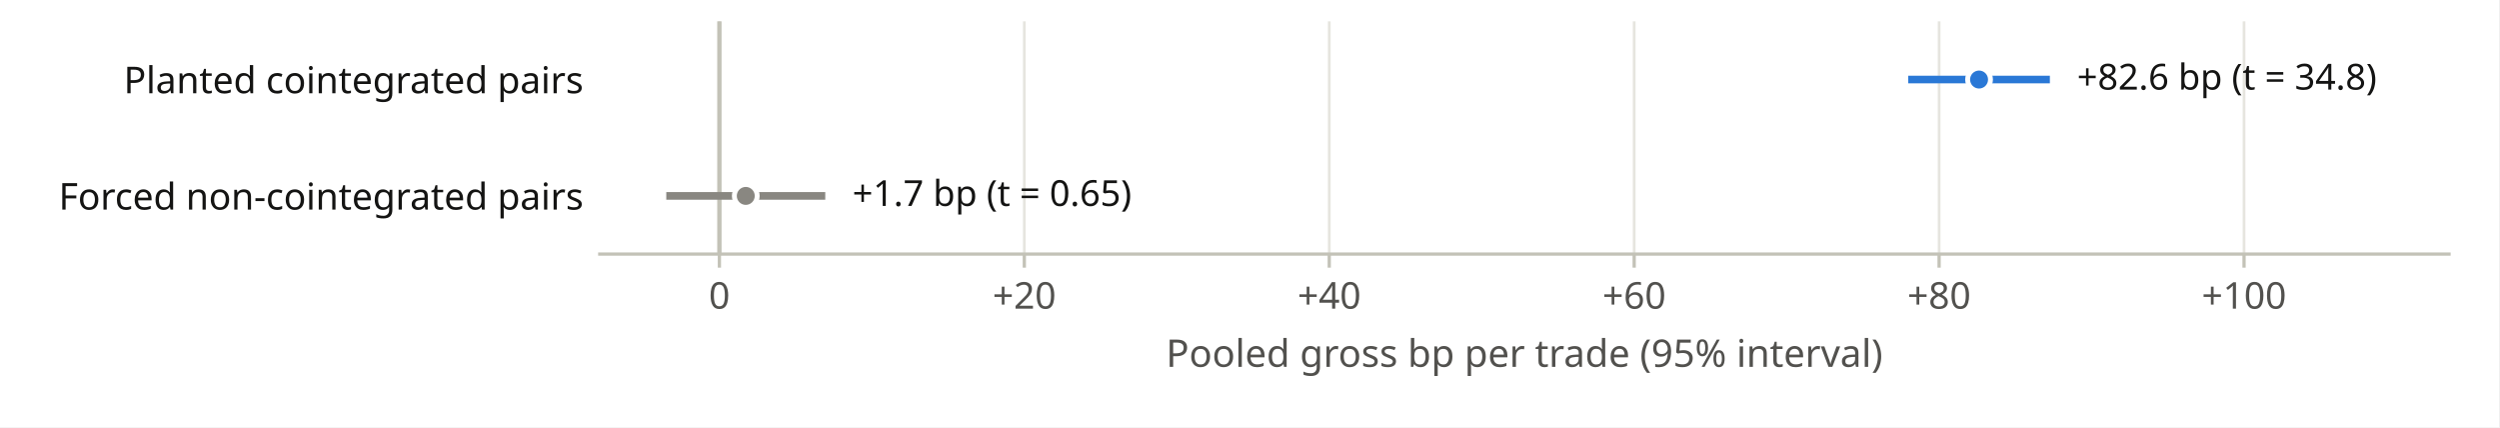
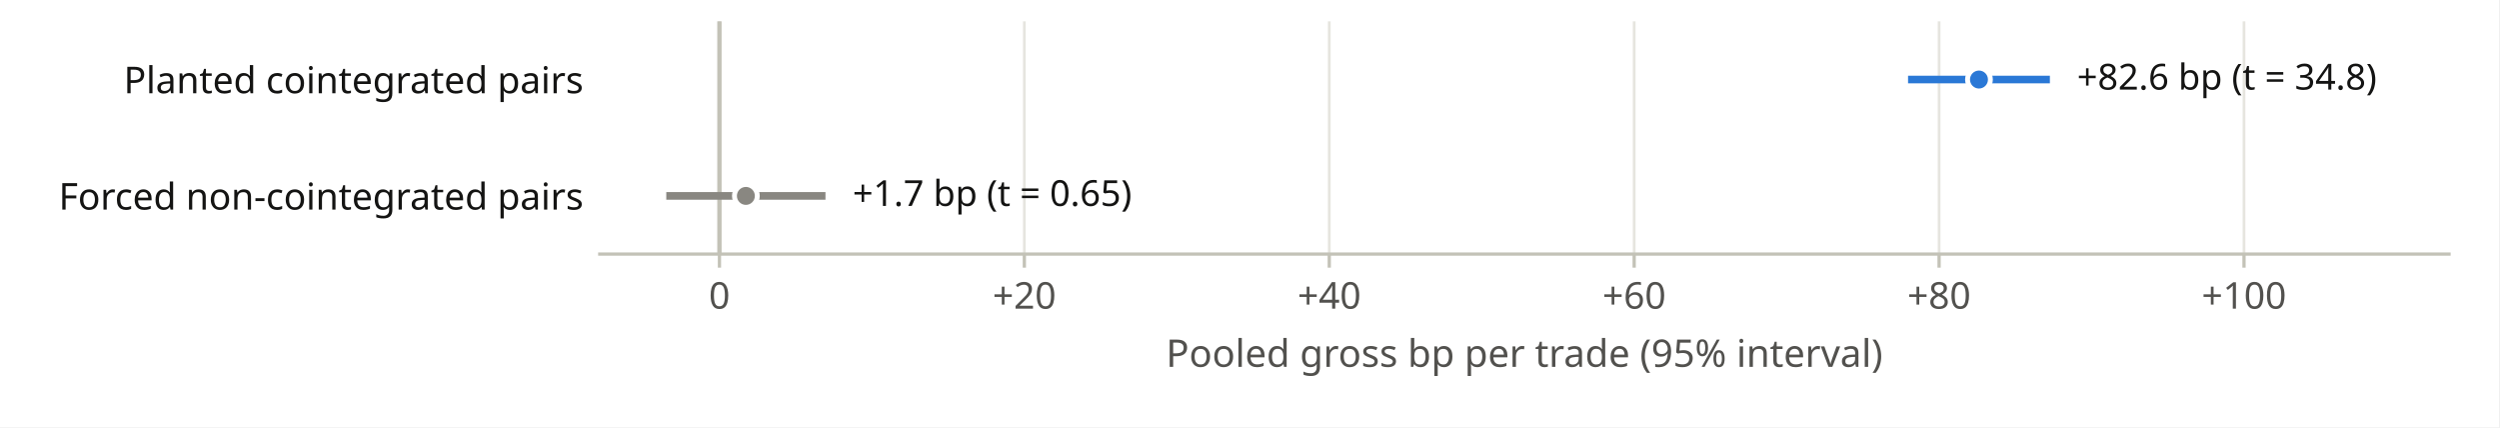
<svg xmlns="http://www.w3.org/2000/svg" xmlns:xlink="http://www.w3.org/1999/xlink" width="459.213pt" height="78.48pt" viewBox="0 0 459.213 78.48" version="1.1">
  <defs>
    <style type="text/css">*{stroke-linejoin: round; stroke-linecap: butt}</style>
  </defs>
  <g id="figure_1">
    <g id="patch_1">
      <path d="M 0 78.48 L 459.213 78.48 L 459.213 0 L 0 0 z " style="fill: #ffffff" />
    </g>
    <g id="axes_1">
      <g id="patch_2">
        <path d="M 110.211 46.67 L 450.028 46.67 L 450.028 3.924 L 110.211 3.924 z " style="fill: #ffffff" />
      </g>
      <g id="matplotlib.axis_1">
        <g id="xtick_1">
          <g id="line2d_1">
-             <path d="M 132.195 46.67 L 132.195 3.924 " clip-path="url(#p04f1aecc73)" style="fill: none; stroke: #e6e5df; stroke-width: 0.5; stroke-linecap: round" />
+             <path d="M 132.203 46.67 L 132.203 3.924 " clip-path="url(#p04f1aecc73)" style="fill: none; stroke: #e6e5df; stroke-width: 0.5; stroke-linecap: round" />
          </g>
          <g id="line2d_2">
            <defs>
              <path id="m30e6e8c478" d="M 0 0 L 0 2.5 " style="stroke: #c3c2b7; stroke-width: 0.6" />
            </defs>
            <g>
-               <use xlink:href="#m30e6e8c478" x="132.195" y="46.67" style="fill: #c3c2b7; stroke: #c3c2b7; stroke-width: 0.6" />
+               <use xlink:href="#m30e6e8c478" x="132.203" y="46.67" style="fill: #c3c2b7; stroke: #c3c2b7; stroke-width: 0.6" />
            </g>
          </g>
          <g id="text_1">
-             <text style="font-size: 6.8px; font-family: 'IBM Plex Sans'; text-anchor: middle; fill: #52514e" x="132.195" y="56.702" transform="rotate(-0 132.1952 56.7024)">0</text>
+             <text style="font-size: 6.8px; font-family: 'IBM Plex Sans'; text-anchor: middle; fill: #52514e" x="132.203" y="56.702" transform="rotate(-0 132.2029 56.7024)">0</text>
          </g>
        </g>
        <g id="xtick_2">
          <g id="line2d_3">
-             <path d="M 188.228 46.67 L 188.228 3.924 " clip-path="url(#p04f1aecc73)" style="fill: none; stroke: #e6e5df; stroke-width: 0.5; stroke-linecap: round" />
+             <path d="M 188.233 46.67 L 188.233 3.924 " clip-path="url(#p04f1aecc73)" style="fill: none; stroke: #e6e5df; stroke-width: 0.5; stroke-linecap: round" />
          </g>
          <g id="line2d_4">
            <g>
-               <use xlink:href="#m30e6e8c478" x="188.228" y="46.67" style="fill: #c3c2b7; stroke: #c3c2b7; stroke-width: 0.6" />
+               <use xlink:href="#m30e6e8c478" x="188.233" y="46.67" style="fill: #c3c2b7; stroke: #c3c2b7; stroke-width: 0.6" />
            </g>
          </g>
          <g id="text_2">
-             <text style="font-size: 6.8px; font-family: 'IBM Plex Sans'; text-anchor: middle; fill: #52514e" x="188.228" y="56.702" transform="rotate(-0 188.2283 56.7024)">+20</text>
+             <text style="font-size: 6.8px; font-family: 'IBM Plex Sans'; text-anchor: middle; fill: #52514e" x="188.233" y="56.702" transform="rotate(-0 188.2332 56.7024)">+20</text>
          </g>
        </g>
        <g id="xtick_3">
          <g id="line2d_5">
-             <path d="M 244.261 46.67 L 244.261 3.924 " clip-path="url(#p04f1aecc73)" style="fill: none; stroke: #e6e5df; stroke-width: 0.5; stroke-linecap: round" />
+             <path d="M 244.264 46.67 L 244.264 3.924 " clip-path="url(#p04f1aecc73)" style="fill: none; stroke: #e6e5df; stroke-width: 0.5; stroke-linecap: round" />
          </g>
          <g id="line2d_6">
            <g>
-               <use xlink:href="#m30e6e8c478" x="244.261" y="46.67" style="fill: #c3c2b7; stroke: #c3c2b7; stroke-width: 0.6" />
+               <use xlink:href="#m30e6e8c478" x="244.264" y="46.67" style="fill: #c3c2b7; stroke: #c3c2b7; stroke-width: 0.6" />
            </g>
          </g>
          <g id="text_3">
-             <text style="font-size: 6.8px; font-family: 'IBM Plex Sans'; text-anchor: middle; fill: #52514e" x="244.261" y="56.702" transform="rotate(-0 244.2614 56.7024)">+40</text>
+             <text style="font-size: 6.8px; font-family: 'IBM Plex Sans'; text-anchor: middle; fill: #52514e" x="244.264" y="56.702" transform="rotate(-0 244.2635 56.7024)">+40</text>
          </g>
        </g>
        <g id="xtick_4">
          <g id="line2d_7">
-             <path d="M 300.295 46.67 L 300.295 3.924 " clip-path="url(#p04f1aecc73)" style="fill: none; stroke: #e6e5df; stroke-width: 0.5; stroke-linecap: round" />
+             <path d="M 300.294 46.67 L 300.294 3.924 " clip-path="url(#p04f1aecc73)" style="fill: none; stroke: #e6e5df; stroke-width: 0.5; stroke-linecap: round" />
          </g>
          <g id="line2d_8">
            <g>
-               <use xlink:href="#m30e6e8c478" x="300.295" y="46.67" style="fill: #c3c2b7; stroke: #c3c2b7; stroke-width: 0.6" />
+               <use xlink:href="#m30e6e8c478" x="300.294" y="46.67" style="fill: #c3c2b7; stroke: #c3c2b7; stroke-width: 0.6" />
            </g>
          </g>
          <g id="text_4">
-             <text style="font-size: 6.8px; font-family: 'IBM Plex Sans'; text-anchor: middle; fill: #52514e" x="300.295" y="56.702" transform="rotate(-0 300.2945 56.7024)">+60</text>
+             <text style="font-size: 6.8px; font-family: 'IBM Plex Sans'; text-anchor: middle; fill: #52514e" x="300.294" y="56.702" transform="rotate(-0 300.2938 56.7024)">+60</text>
          </g>
        </g>
        <g id="xtick_5">
          <g id="line2d_9">
-             <path d="M 356.328 46.67 L 356.328 3.924 " clip-path="url(#p04f1aecc73)" style="fill: none; stroke: #e6e5df; stroke-width: 0.5; stroke-linecap: round" />
+             <path d="M 356.324 46.67 L 356.324 3.924 " clip-path="url(#p04f1aecc73)" style="fill: none; stroke: #e6e5df; stroke-width: 0.5; stroke-linecap: round" />
          </g>
          <g id="line2d_10">
            <g>
-               <use xlink:href="#m30e6e8c478" x="356.328" y="46.67" style="fill: #c3c2b7; stroke: #c3c2b7; stroke-width: 0.6" />
+               <use xlink:href="#m30e6e8c478" x="356.324" y="46.67" style="fill: #c3c2b7; stroke: #c3c2b7; stroke-width: 0.6" />
            </g>
          </g>
          <g id="text_5">
-             <text style="font-size: 6.8px; font-family: 'IBM Plex Sans'; text-anchor: middle; fill: #52514e" x="356.328" y="56.702" transform="rotate(-0 356.3277 56.7024)">+80</text>
+             <text style="font-size: 6.8px; font-family: 'IBM Plex Sans'; text-anchor: middle; fill: #52514e" x="356.324" y="56.702" transform="rotate(-0 356.3241 56.7024)">+80</text>
          </g>
        </g>
        <g id="xtick_6">
          <g id="line2d_11">
-             <path d="M 412.361 46.67 L 412.361 3.924 " clip-path="url(#p04f1aecc73)" style="fill: none; stroke: #e6e5df; stroke-width: 0.5; stroke-linecap: round" />
+             <path d="M 412.354 46.67 L 412.354 3.924 " clip-path="url(#p04f1aecc73)" style="fill: none; stroke: #e6e5df; stroke-width: 0.5; stroke-linecap: round" />
          </g>
          <g id="line2d_12">
            <g>
-               <use xlink:href="#m30e6e8c478" x="412.361" y="46.67" style="fill: #c3c2b7; stroke: #c3c2b7; stroke-width: 0.6" />
+               <use xlink:href="#m30e6e8c478" x="412.354" y="46.67" style="fill: #c3c2b7; stroke: #c3c2b7; stroke-width: 0.6" />
            </g>
          </g>
          <g id="text_6">
-             <text style="font-size: 6.8px; font-family: 'IBM Plex Sans'; text-anchor: middle; fill: #52514e" x="412.361" y="56.702" transform="rotate(-0 412.3608 56.7024)">+100</text>
+             <text style="font-size: 6.8px; font-family: 'IBM Plex Sans'; text-anchor: middle; fill: #52514e" x="412.354" y="56.702" transform="rotate(-0 412.3544 56.7024)">+100</text>
          </g>
        </g>
        <g id="text_7">
          <text style="font-size: 7px; font-family: 'IBM Plex Sans'; text-anchor: middle; fill: #52514e" x="280.12" y="67.382" transform="rotate(-0 280.1197 67.3824)">Pooled gross bp per trade (95% interval)</text>
        </g>
      </g>
      <g id="matplotlib.axis_2">
        <g id="ytick_1">
          <g id="line2d_13" />
          <g id="text_8">
            <text style="font-size: 6.8px; font-family: 'IBM Plex Sans'; text-anchor: end; fill: #141413" x="107.211" y="17.127" transform="rotate(-0 107.211 17.1266)">Planted cointegrated pairs</text>
          </g>
        </g>
        <g id="ytick_2">
          <g id="line2d_14" />
          <g id="text_9">
            <text style="font-size: 6.8px; font-family: 'IBM Plex Sans'; text-anchor: end; fill: #141413" x="107.211" y="38.5" transform="rotate(-0 107.211 38.4998)">Forced non-cointegrated pairs</text>
          </g>
        </g>
      </g>
      <g id="line2d_15">
-         <path d="M 132.195 46.67 L 132.195 3.924 " clip-path="url(#p04f1aecc73)" style="fill: none; stroke: #c3c2b7; stroke-width: 0.8; stroke-linecap: round" />
+         <path d="M 132.203 46.67 L 132.203 3.924 " clip-path="url(#p04f1aecc73)" style="fill: none; stroke: #c3c2b7; stroke-width: 0.8; stroke-linecap: round" />
      </g>
      <g id="patch_3">
        <path d="M 110.211 46.67 L 450.028 46.67 " style="fill: none; stroke: #c3c2b7; stroke-width: 0.6; stroke-linejoin: miter; stroke-linecap: square" />
      </g>
      <g id="line2d_16">
-         <path d="M 350.654 14.611 L 376.682 14.611 " clip-path="url(#p04f1aecc73)" style="fill: none; stroke: #2a78d6; stroke-width: 1.4" />
+         <path d="M 350.621 14.611 L 376.684 14.611 " clip-path="url(#p04f1aecc73)" style="fill: none; stroke: #2a78d6; stroke-width: 1.4" />
      </g>
      <g id="line2d_17">
-         <path d="M 122.435 35.984 L 151.649 35.984 " clip-path="url(#p04f1aecc73)" style="fill: none; stroke: #898781; stroke-width: 1.4" />
+         <path d="M 122.435 35.984 L 151.689 35.984 " clip-path="url(#p04f1aecc73)" style="fill: none; stroke: #898781; stroke-width: 1.4" />
      </g>
      <g id="text_10">
-         <text style="font-size: 6.6px; font-family: 'IBM Plex Sans'; text-anchor: start; fill: #141413" x="381.682" y="16.459" transform="rotate(-0 381.6822 16.4586)">+82.6 bp (t = 34.8)</text>
+         <text style="font-size: 6.6px; font-family: 'IBM Plex Sans'; text-anchor: start; fill: #141413" x="381.684" y="16.459" transform="rotate(-0 381.684 16.4586)">+82.6 bp (t = 34.8)</text>
      </g>
      <g id="text_11">
-         <text style="font-size: 6.6px; font-family: 'IBM Plex Sans'; text-anchor: start; fill: #141413" x="156.649" y="37.832" transform="rotate(-0 156.6488 37.8318)">+1.7 bp (t = 0.65)</text>
+         <text style="font-size: 6.6px; font-family: 'IBM Plex Sans'; text-anchor: start; fill: #141413" x="156.689" y="37.832" transform="rotate(-0 156.6886 37.8318)">+1.7 bp (t = 0.65)</text>
      </g>
      <g id="line2d_18">
-         <path d="M 363.668 14.611 " clip-path="url(#p04f1aecc73)" style="fill: none; stroke: #2a78d6; stroke-width: 1.1; stroke-linecap: round" />
+         <path d="M 363.652 14.611 " clip-path="url(#p04f1aecc73)" style="fill: none; stroke: #2a78d6; stroke-width: 1.1; stroke-linecap: round" />
        <defs>
          <path id="m3efd54278e" d="M 0 2.1 C 0.557 2.1 1.091 1.879 1.485 1.485 C 1.879 1.091 2.1 0.557 2.1 0 C 2.1 -0.557 1.879 -1.091 1.485 -1.485 C 1.091 -1.879 0.557 -2.1 0 -2.1 C -0.557 -2.1 -1.091 -1.879 -1.485 -1.485 C -1.879 -1.091 -2.1 -0.557 -2.1 0 C -2.1 0.557 -1.879 1.091 -1.485 1.485 C -1.091 1.879 -0.557 2.1 0 2.1 z " style="stroke: #ffffff; stroke-width: 0.9" />
        </defs>
        <g clip-path="url(#p04f1aecc73)">
-           <use xlink:href="#m3efd54278e" x="363.668" y="14.611" style="fill: #2a78d6; stroke: #ffffff; stroke-width: 0.9" />
+           <use xlink:href="#m3efd54278e" x="363.652" y="14.611" style="fill: #2a78d6; stroke: #ffffff; stroke-width: 0.9" />
        </g>
      </g>
      <g id="line2d_19">
-         <path d="M 137.042 35.984 " clip-path="url(#p04f1aecc73)" style="fill: none; stroke: #898781; stroke-width: 1.1; stroke-linecap: round" />
+         <path d="M 137.062 35.984 " clip-path="url(#p04f1aecc73)" style="fill: none; stroke: #898781; stroke-width: 1.1; stroke-linecap: round" />
        <defs>
          <path id="m3c9f3fa448" d="M 0 2.1 C 0.557 2.1 1.091 1.879 1.485 1.485 C 1.879 1.091 2.1 0.557 2.1 0 C 2.1 -0.557 1.879 -1.091 1.485 -1.485 C 1.091 -1.879 0.557 -2.1 0 -2.1 C -0.557 -2.1 -1.091 -1.879 -1.485 -1.485 C -1.879 -1.091 -2.1 -0.557 -2.1 0 C -2.1 0.557 -1.879 1.091 -1.485 1.485 C -1.091 1.879 -0.557 2.1 0 2.1 z " style="stroke: #ffffff; stroke-width: 0.9" />
        </defs>
        <g clip-path="url(#p04f1aecc73)">
-           <use xlink:href="#m3c9f3fa448" x="137.042" y="35.984" style="fill: #898781; stroke: #ffffff; stroke-width: 0.9" />
+           <use xlink:href="#m3c9f3fa448" x="137.062" y="35.984" style="fill: #898781; stroke: #ffffff; stroke-width: 0.9" />
        </g>
      </g>
    </g>
  </g>
  <defs>
    <clipPath id="p04f1aecc73">
      <rect x="110.211" y="3.924" width="339.817" height="42.746" />
    </clipPath>
  </defs>
</svg>
